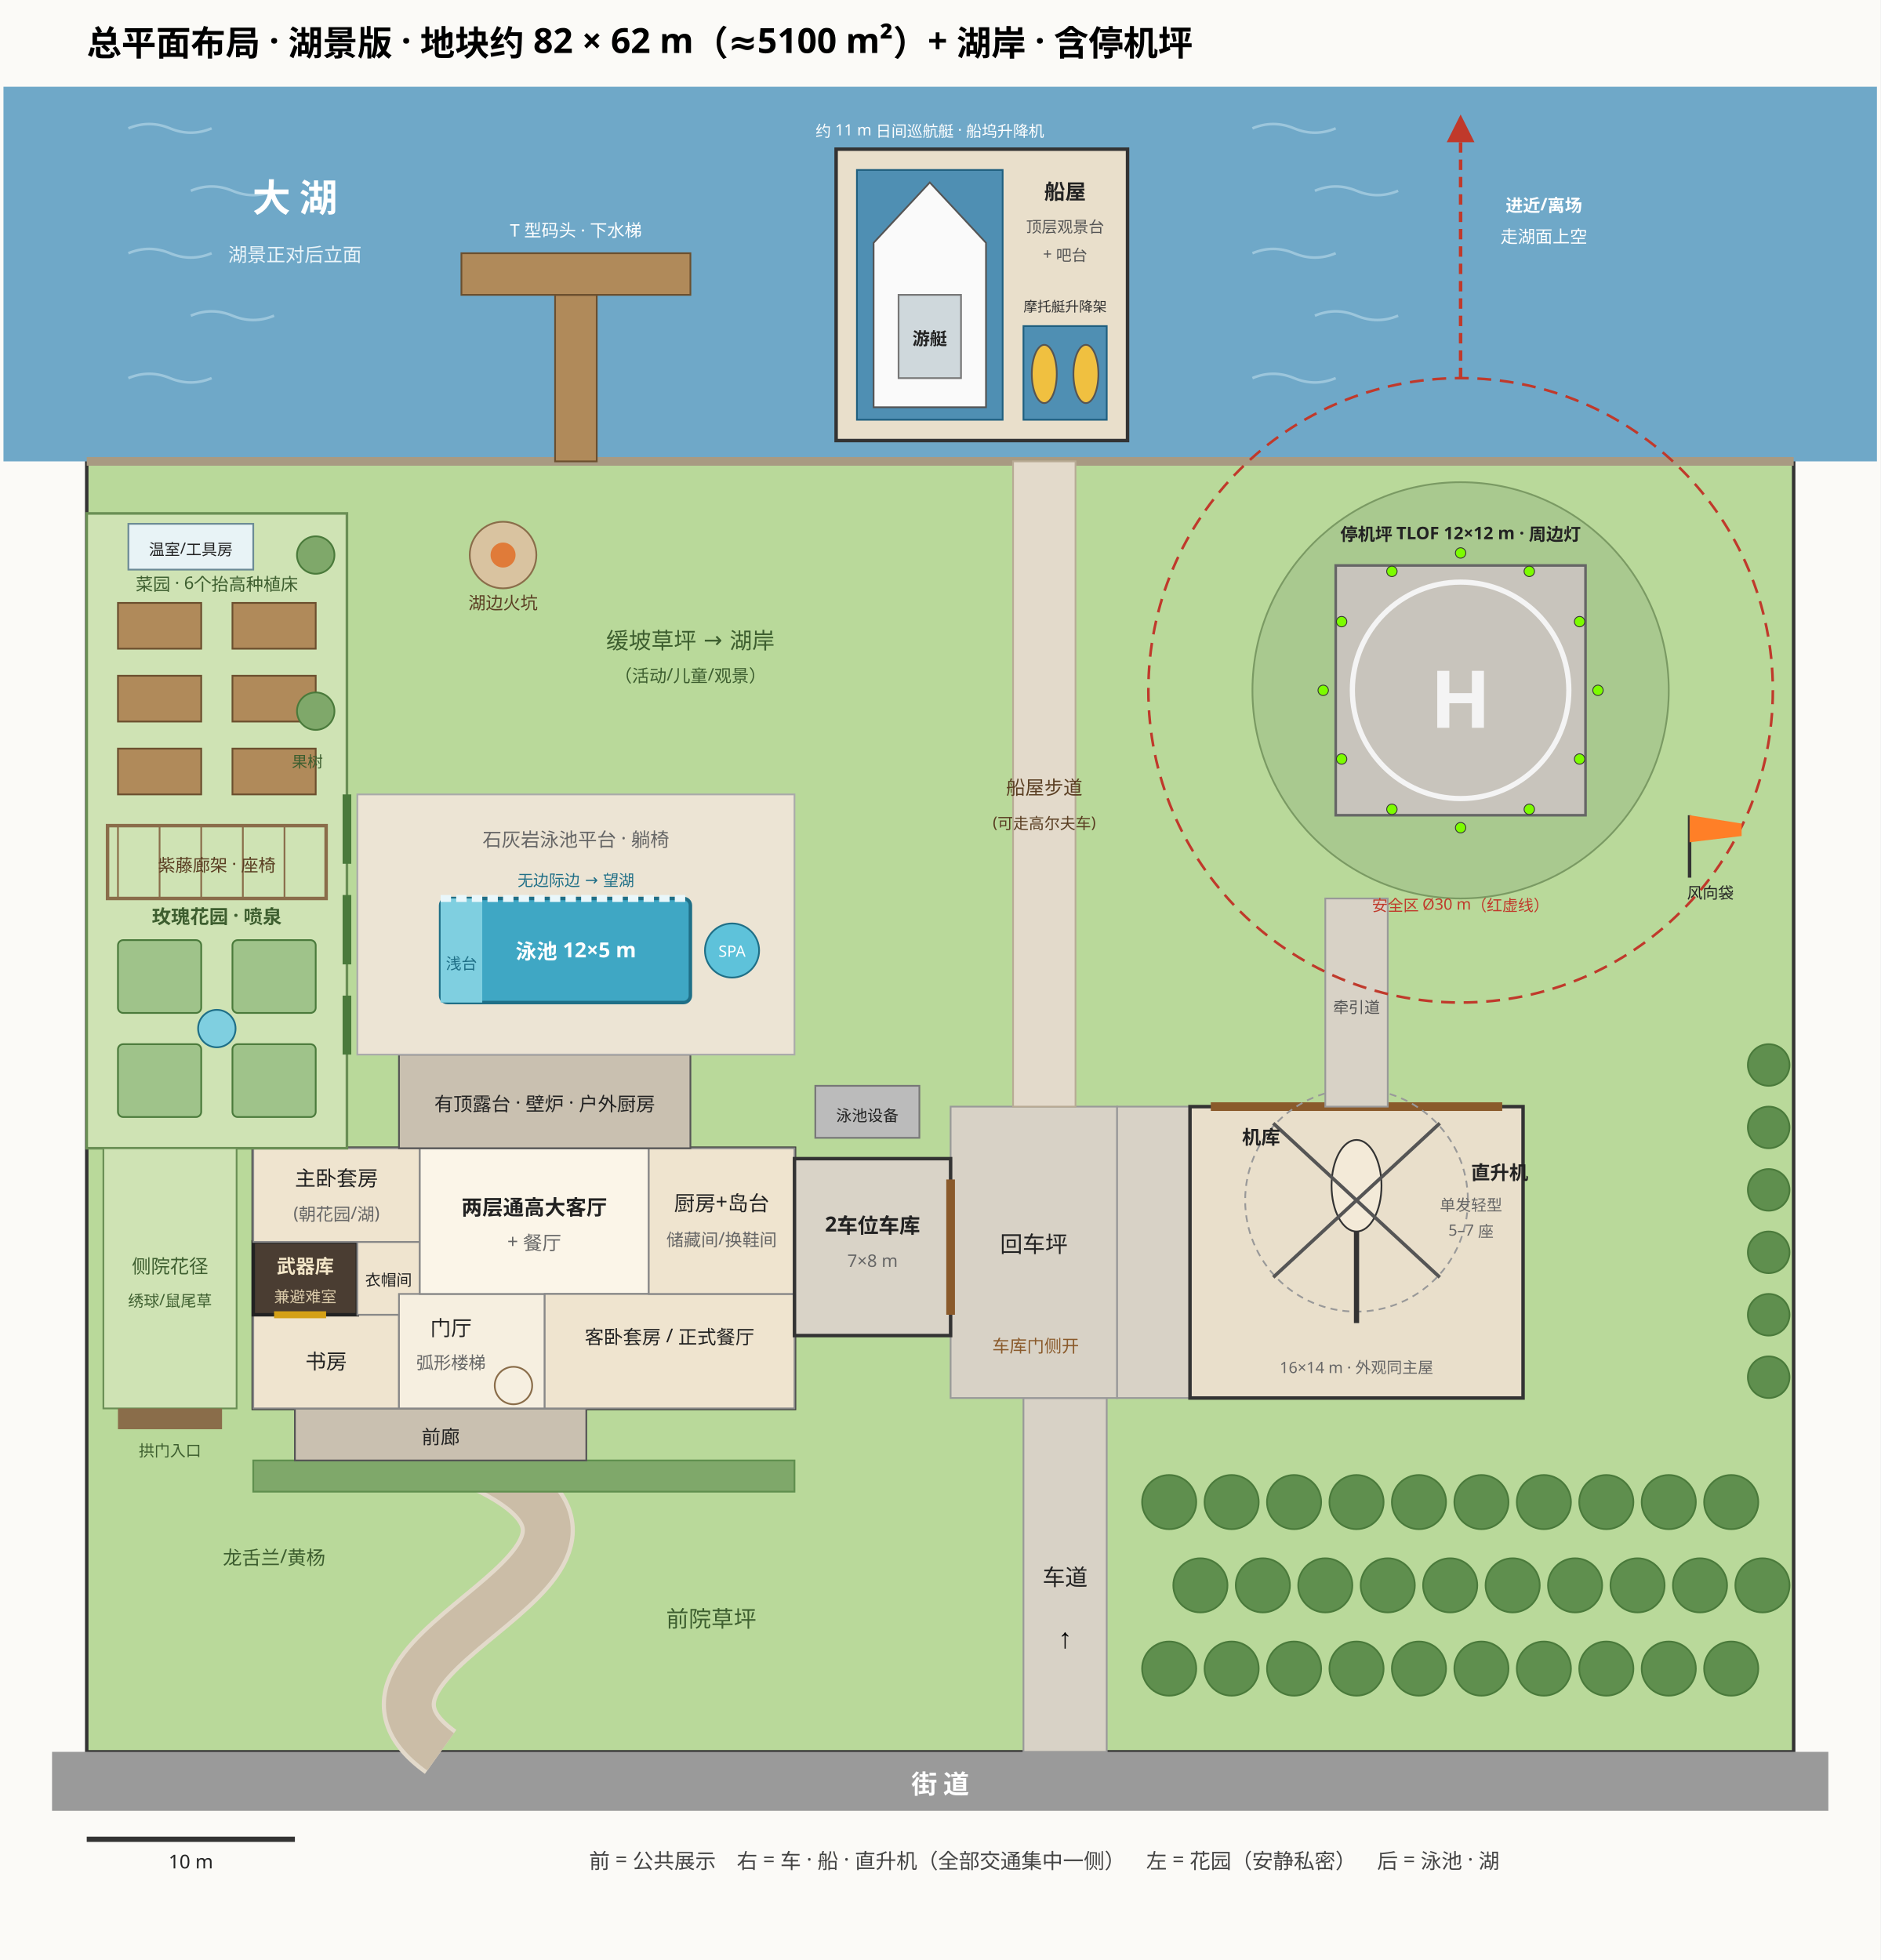
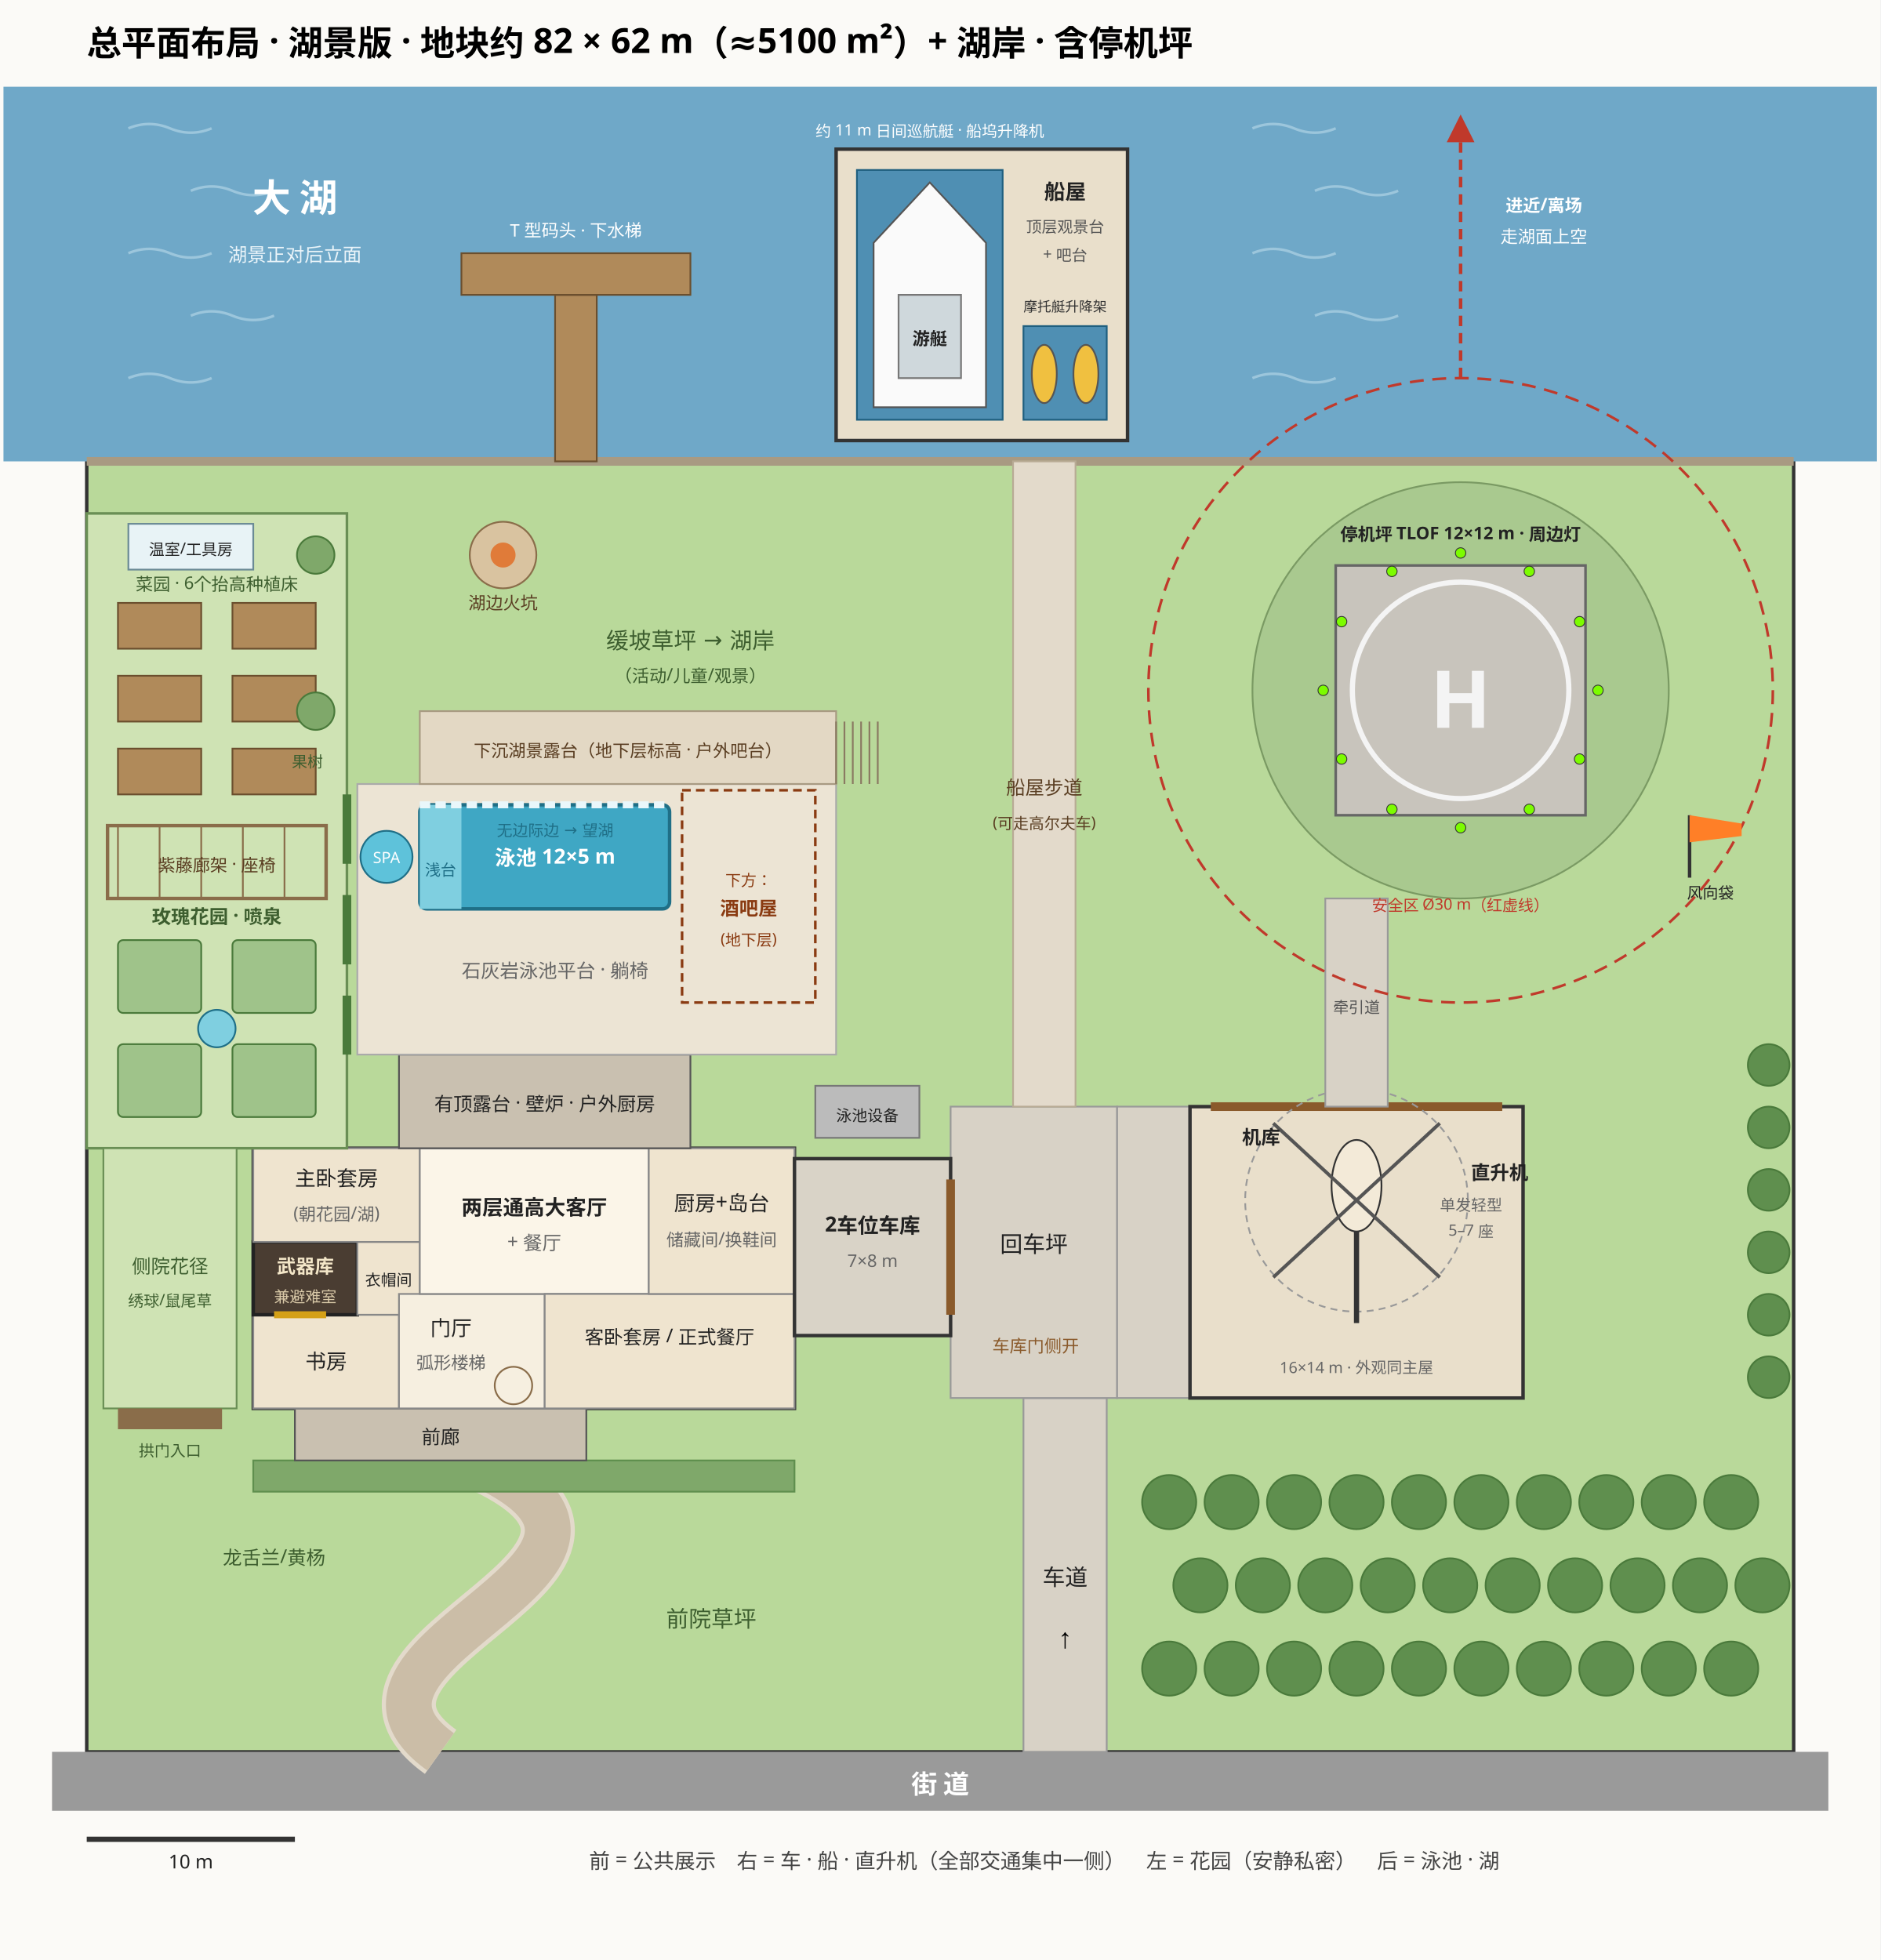
<svg xmlns="http://www.w3.org/2000/svg" width="1084" height="1130" viewBox="0 0 1084 1130">
  <defs>
    <marker id="arr" markerWidth="8" markerHeight="8" refX="4" refY="4" orient="auto">
      <path d="M0,0 L8,4 L0,8 z" fill="#c0392b" />
    </marker>
  </defs>
  <rect width="100%" height="100%" fill="#fbfaf7" />
  <text x="50" y="32" font-size="20" font-weight="bold" font-family="PingFang SC,Microsoft YaHei,WenQuanYi Zen Hei,sans-serif">总平面布局 · 湖景版 · 地块约 82 × 62 m（≈5100 m²）+ 湖岸 · 含停机坪</text>
  <rect x="50" y="266" width="984" height="744" fill="#b9d99a" stroke="#333" stroke-width="2" rx="0" />
  <rect x="2" y="50" width="1080" height="216" fill="#6fa8c8" stroke="none" stroke-width="1" rx="0" />
  <path d="M 74 218 q 12 -5 24 0 t 24 0" fill="none" stroke="#9cc6dc" stroke-width="1.5" />
  <path d="M 722 218 q 12 -5 24 0 t 24 0" fill="none" stroke="#9cc6dc" stroke-width="1.5" />
  <path d="M 110 182 q 12 -5 24 0 t 24 0" fill="none" stroke="#9cc6dc" stroke-width="1.5" />
  <path d="M 758 182 q 12 -5 24 0 t 24 0" fill="none" stroke="#9cc6dc" stroke-width="1.5" />
  <path d="M 74 146 q 12 -5 24 0 t 24 0" fill="none" stroke="#9cc6dc" stroke-width="1.5" />
  <path d="M 722 146 q 12 -5 24 0 t 24 0" fill="none" stroke="#9cc6dc" stroke-width="1.5" />
  <path d="M 110 110 q 12 -5 24 0 t 24 0" fill="none" stroke="#9cc6dc" stroke-width="1.5" />
  <path d="M 758 110 q 12 -5 24 0 t 24 0" fill="none" stroke="#9cc6dc" stroke-width="1.5" />
  <path d="M 74 74 q 12 -5 24 0 t 24 0" fill="none" stroke="#9cc6dc" stroke-width="1.5" />
  <path d="M 722 74 q 12 -5 24 0 t 24 0" fill="none" stroke="#9cc6dc" stroke-width="1.5" />
  <text x="170" y="122" font-size="22" fill="#fff" font-weight="bold" text-anchor="middle" font-family="PingFang SC,Microsoft YaHei,WenQuanYi Zen Hei,sans-serif">大  湖</text>
  <text x="170" y="150.8" font-size="11" fill="#eaf4f9" font-weight="normal" text-anchor="middle" font-family="PingFang SC,Microsoft YaHei,WenQuanYi Zen Hei,sans-serif">湖景正对后立面</text>
  <line x1="50" y1="266" x2="1034" y2="266" stroke="#a89a82" stroke-width="5" />
  <rect x="30" y="1010" width="1024" height="34" fill="#9a9a9a" />
  <text x="542.0" y="1034.0" font-size="15" fill="#fff" font-weight="bold" text-anchor="middle" font-family="PingFang SC,Microsoft YaHei,WenQuanYi Zen Hei,sans-serif">街 道</text>
  <circle cx="674" cy="962" r="15.6" fill="#5f8f4e" stroke="#4a7a3b" />
  <circle cx="692.0" cy="914" r="15.6" fill="#5f8f4e" stroke="#4a7a3b" />
  <circle cx="674" cy="866" r="15.6" fill="#5f8f4e" stroke="#4a7a3b" />
  <circle cx="710" cy="962" r="15.6" fill="#5f8f4e" stroke="#4a7a3b" />
  <circle cx="728.0" cy="914" r="15.6" fill="#5f8f4e" stroke="#4a7a3b" />
  <circle cx="710" cy="866" r="15.6" fill="#5f8f4e" stroke="#4a7a3b" />
  <circle cx="746" cy="962" r="15.6" fill="#5f8f4e" stroke="#4a7a3b" />
  <circle cx="764.0" cy="914" r="15.6" fill="#5f8f4e" stroke="#4a7a3b" />
  <circle cx="746" cy="866" r="15.6" fill="#5f8f4e" stroke="#4a7a3b" />
  <circle cx="782" cy="962" r="15.6" fill="#5f8f4e" stroke="#4a7a3b" />
  <circle cx="800.0" cy="914" r="15.6" fill="#5f8f4e" stroke="#4a7a3b" />
  <circle cx="782" cy="866" r="15.6" fill="#5f8f4e" stroke="#4a7a3b" />
  <circle cx="818" cy="962" r="15.6" fill="#5f8f4e" stroke="#4a7a3b" />
  <circle cx="836.0" cy="914" r="15.6" fill="#5f8f4e" stroke="#4a7a3b" />
  <circle cx="818" cy="866" r="15.6" fill="#5f8f4e" stroke="#4a7a3b" />
  <circle cx="854" cy="962" r="15.6" fill="#5f8f4e" stroke="#4a7a3b" />
  <circle cx="872.0" cy="914" r="15.6" fill="#5f8f4e" stroke="#4a7a3b" />
  <circle cx="854" cy="866" r="15.6" fill="#5f8f4e" stroke="#4a7a3b" />
  <circle cx="890" cy="962" r="15.6" fill="#5f8f4e" stroke="#4a7a3b" />
  <circle cx="908.0" cy="914" r="15.6" fill="#5f8f4e" stroke="#4a7a3b" />
  <circle cx="890" cy="866" r="15.6" fill="#5f8f4e" stroke="#4a7a3b" />
  <circle cx="926" cy="962" r="15.6" fill="#5f8f4e" stroke="#4a7a3b" />
  <circle cx="944.0" cy="914" r="15.6" fill="#5f8f4e" stroke="#4a7a3b" />
  <circle cx="926" cy="866" r="15.6" fill="#5f8f4e" stroke="#4a7a3b" />
  <circle cx="962" cy="962" r="15.6" fill="#5f8f4e" stroke="#4a7a3b" />
  <circle cx="980.0" cy="914" r="15.6" fill="#5f8f4e" stroke="#4a7a3b" />
  <circle cx="962" cy="866" r="15.6" fill="#5f8f4e" stroke="#4a7a3b" />
  <circle cx="998" cy="962" r="15.6" fill="#5f8f4e" stroke="#4a7a3b" />
  <circle cx="1016.0" cy="914" r="15.6" fill="#5f8f4e" stroke="#4a7a3b" />
  <circle cx="998" cy="866" r="15.6" fill="#5f8f4e" stroke="#4a7a3b" />
  <circle cx="1019.6" cy="794" r="12.0" fill="#5f8f4e" stroke="#4a7a3b" />
  <circle cx="1019.6" cy="758" r="12.0" fill="#5f8f4e" stroke="#4a7a3b" />
  <circle cx="1019.6" cy="722" r="12.0" fill="#5f8f4e" stroke="#4a7a3b" />
  <circle cx="1019.6" cy="686" r="12.0" fill="#5f8f4e" stroke="#4a7a3b" />
  <circle cx="1019.6" cy="650" r="12.0" fill="#5f8f4e" stroke="#4a7a3b" />
  <circle cx="1019.6" cy="614" r="12.0" fill="#5f8f4e" stroke="#4a7a3b" />
  <rect x="590" y="806" width="48" height="204" fill="#d8d2c6" stroke="#999" stroke-width="1" rx="0" />
  <rect x="548.0" y="638" width="96.0" height="168" fill="#d8d2c6" stroke="#999" stroke-width="1" rx="0" />
  <text x="614" y="914" font-size="13" fill="#222" font-weight="normal" text-anchor="middle" font-family="PingFang SC,Microsoft YaHei,WenQuanYi Zen Hei,sans-serif">车道</text>
  <text x="596.0" y="722" font-size="13" fill="#222" font-weight="normal" text-anchor="middle" font-family="PingFang SC,Microsoft YaHei,WenQuanYi Zen Hei,sans-serif">回车坪</text>
  <text x="614" y="950" font-size="16" text-anchor="middle">↑</text>
  <path d="M 254 1010 C 170 950, 410 902, 272.0 842" fill="none" stroke="#e3dacb" stroke-width="31.2" />
  <path d="M 254 1010 C 170 950, 410 902, 272.0 842" fill="none" stroke="#cbbda7" stroke-width="26.4" />
  <rect x="146" y="842" width="312" height="18.0" fill="#7fa86a" stroke="#5f8f4e" stroke-width="1" rx="0" />
  <text x="410" y="938" font-size="13" fill="#3d5e2f" font-weight="normal" text-anchor="middle" font-family="PingFang SC,Microsoft YaHei,WenQuanYi Zen Hei,sans-serif">前院草坪</text>
  <text x="158" y="902" font-size="11" fill="#3d5e2f" font-weight="normal" text-anchor="middle" font-family="PingFang SC,Microsoft YaHei,WenQuanYi Zen Hei,sans-serif">龙舌兰/黄杨</text>
  <rect x="146" y="662" width="312" height="150.0" fill="#f1e9d8" stroke="#333" stroke-width="2" rx="0" />
  <rect x="170" y="812.0" width="168" height="30.0" fill="#c9c0b0" stroke="#555" stroke-width="1" rx="0" />
  <text x="254" y="832.4" font-size="11" fill="#222" font-weight="normal" text-anchor="middle" font-family="PingFang SC,Microsoft YaHei,WenQuanYi Zen Hei,sans-serif">前廊</text>
  <rect x="146" y="758" width="84" height="54.0" fill="#efe4cf" stroke="#888" stroke-width="1" rx="0" />
  <text x="188.0" y="789.2" font-size="12" fill="#222" font-weight="normal" text-anchor="middle" font-family="PingFang SC,Microsoft YaHei,WenQuanYi Zen Hei,sans-serif">书房</text>
  <rect x="146" y="716.0" width="60" height="42.0" fill="#4a3d32" stroke="#222" stroke-width="2" rx="0" />
  <text x="176.0" y="734.0" font-size="11" fill="#f3e6c8" font-weight="bold" text-anchor="middle" font-family="PingFang SC,Microsoft YaHei,WenQuanYi Zen Hei,sans-serif">武器库</text>
  <text x="176.0" y="750.8" font-size="9" fill="#d9c9a8" font-weight="normal" text-anchor="middle" font-family="PingFang SC,Microsoft YaHei,WenQuanYi Zen Hei,sans-serif">兼避难室</text>
  <line x1="158" y1="758" x2="188.0" y2="758" stroke="#d4a017" stroke-width="4" />
  <rect x="206" y="716.0" width="36" height="42.0" fill="#efe4cf" stroke="#888" stroke-width="1" rx="0" />
  <text x="224.0" y="741.2" font-size="9" fill="#222" font-weight="normal" text-anchor="middle" font-family="PingFang SC,Microsoft YaHei,WenQuanYi Zen Hei,sans-serif">衣帽间</text>
  <rect x="146" y="662" width="96" height="54.0" fill="#efe4cf" stroke="#888" stroke-width="1" rx="0" />
  <text x="194" y="683.6" font-size="12" fill="#222" font-weight="normal" text-anchor="middle" font-family="PingFang SC,Microsoft YaHei,WenQuanYi Zen Hei,sans-serif">主卧套房</text>
  <text x="194" y="702.8" font-size="10" fill="#666" font-weight="normal" text-anchor="middle" font-family="PingFang SC,Microsoft YaHei,WenQuanYi Zen Hei,sans-serif">(朝花园/湖)</text>
  <rect x="230" y="746" width="84" height="66.0" fill="#f6efe0" stroke="#888" stroke-width="1" rx="0" />
  <text x="260.0" y="770" font-size="12" fill="#222" font-weight="normal" text-anchor="middle" font-family="PingFang SC,Microsoft YaHei,WenQuanYi Zen Hei,sans-serif">门厅</text>
  <text x="260.0" y="789.2" font-size="10" fill="#666" font-weight="normal" text-anchor="middle" font-family="PingFang SC,Microsoft YaHei,WenQuanYi Zen Hei,sans-serif">弧形楼梯</text>
  <circle cx="296.0" cy="798.8" r="10.8" fill="none" stroke="#8a6d4a" />
  <rect x="242" y="662" width="132" height="84" fill="#fbf5e8" stroke="#888" stroke-width="1" rx="0" />
  <text x="308.0" y="700.4" font-size="12" fill="#222" font-weight="bold" text-anchor="middle" font-family="PingFang SC,Microsoft YaHei,WenQuanYi Zen Hei,sans-serif">两层通高大客厅</text>
  <text x="308.0" y="719.6" font-size="11" fill="#666" font-weight="normal" text-anchor="middle" font-family="PingFang SC,Microsoft YaHei,WenQuanYi Zen Hei,sans-serif">+ 餐厅</text>
  <rect x="314" y="746" width="144" height="66.0" fill="#efe4cf" stroke="#888" stroke-width="1" rx="0" />
  <text x="386" y="774.8" font-size="11" fill="#222" font-weight="normal" text-anchor="middle" font-family="PingFang SC,Microsoft YaHei,WenQuanYi Zen Hei,sans-serif">客卧套房 / 正式餐厅</text>
  <rect x="374" y="662" width="84" height="84" fill="#efe4cf" stroke="#888" stroke-width="1" rx="0" />
  <text x="416.0" y="698" font-size="12" fill="#222" font-weight="normal" text-anchor="middle" font-family="PingFang SC,Microsoft YaHei,WenQuanYi Zen Hei,sans-serif">厨房+岛台</text>
  <text x="416.0" y="718.4" font-size="10" fill="#666" font-weight="normal" text-anchor="middle" font-family="PingFang SC,Microsoft YaHei,WenQuanYi Zen Hei,sans-serif">储藏间/换鞋间</text>
  <rect x="458" y="668.0" width="90.0" height="102.0" fill="#d9d3c7" stroke="#333" stroke-width="2" rx="0" />
  <text x="503.0" y="710" font-size="12" fill="#222" font-weight="bold" text-anchor="middle" font-family="PingFang SC,Microsoft YaHei,WenQuanYi Zen Hei,sans-serif">2车位车库</text>
  <text x="503.0" y="730.4" font-size="10" fill="#666" font-weight="normal" text-anchor="middle" font-family="PingFang SC,Microsoft YaHei,WenQuanYi Zen Hei,sans-serif">7×8 m</text>
  <line x1="548.0" y1="680.0" x2="548.0" y2="758" stroke="#8a5a2b" stroke-width="5" />
  <text x="572.0" y="779.6" font-size="10" fill="#8a5a2b" font-weight="normal" text-anchor="start" font-family="PingFang SC,Microsoft YaHei,WenQuanYi Zen Hei,sans-serif">车库门侧开</text>
  <rect x="230" y="608.0" width="168" height="54.0" fill="#c9c0b0" stroke="#555" stroke-width="1" rx="0" />
  <text x="314" y="640.4" font-size="11" fill="#222" font-weight="normal" text-anchor="middle" font-family="PingFang SC,Microsoft YaHei,WenQuanYi Zen Hei,sans-serif">有顶露台 · 壁炉 · 户外厨房</text>
-   <rect x="206" y="458" width="252" height="150.0" fill="#ece4d4" stroke="#aaa" stroke-width="1" rx="0" />
-   <rect x="254" y="518" width="144" height="60" fill="#3fa7c4" stroke="#1f6f87" stroke-width="2" rx="4" />
-   <rect x="254" y="518" width="24" height="60" fill="#7fcfe0" stroke="none" stroke-width="1" rx="0" />
-   <text x="332.0" y="552.8" font-size="12" fill="#fff" font-weight="bold" text-anchor="middle" font-family="PingFang SC,Microsoft YaHei,WenQuanYi Zen Hei,sans-serif">泳池 12×5 m</text>
-   <text x="266" y="558.8" font-size="9" fill="#1f6f87" font-weight="normal" text-anchor="middle" font-family="PingFang SC,Microsoft YaHei,WenQuanYi Zen Hei,sans-serif">浅台</text>
-   <circle cx="422" cy="548.0" r="15.6" fill="#5ec2da" stroke="#1f6f87" />
-   <text x="422" y="551.6" font-size="9" fill="#fff" font-weight="normal" text-anchor="middle" font-family="PingFang SC,Microsoft YaHei,WenQuanYi Zen Hei,sans-serif">SPA</text>
-   <text x="332.0" y="488.0" font-size="11" fill="#666" font-weight="normal" text-anchor="middle" font-family="PingFang SC,Microsoft YaHei,WenQuanYi Zen Hei,sans-serif">石灰岩泳池平台 · 躺椅</text>
+   <rect x="206" y="452.0" width="276" height="156.0" fill="#ece4d4" stroke="#aaa" stroke-width="1" rx="0" />
+   <rect x="393.2" y="455.6" width="76.8" height="122.4" fill="none" stroke="#8a3b12" stroke-width="1.5" rx="0" stroke-dasharray="5,3" />
+   <text x="431.6" y="510.8" font-size="9" fill="#8a3b12" font-weight="normal" text-anchor="middle" font-family="PingFang SC,Microsoft YaHei,WenQuanYi Zen Hei,sans-serif">下方：</text>
+   <text x="431.6" y="527.6" font-size="11" fill="#8a3b12" font-weight="bold" text-anchor="middle" font-family="PingFang SC,Microsoft YaHei,WenQuanYi Zen Hei,sans-serif">酒吧屋</text>
+   <text x="431.6" y="544.4" font-size="9" fill="#8a3b12" font-weight="normal" text-anchor="middle" font-family="PingFang SC,Microsoft YaHei,WenQuanYi Zen Hei,sans-serif">(地下层)</text>
+   <rect x="242" y="464.0" width="144" height="60.0" fill="#3fa7c4" stroke="#1f6f87" stroke-width="2" rx="4" />
+   <rect x="242" y="464.0" width="24" height="60.0" fill="#7fcfe0" stroke="none" stroke-width="1" rx="0" />
+   <text x="320.0" y="498.8" font-size="12" fill="#fff" font-weight="bold" text-anchor="middle" font-family="PingFang SC,Microsoft YaHei,WenQuanYi Zen Hei,sans-serif">泳池 12×5 m</text>
+   <text x="254" y="504.8" font-size="9" fill="#1f6f87" font-weight="normal" text-anchor="middle" font-family="PingFang SC,Microsoft YaHei,WenQuanYi Zen Hei,sans-serif">浅台</text>
+   <circle cx="222.8" cy="494" r="15.0" fill="#5ec2da" stroke="#1f6f87" />
+   <text x="222.8" y="497.6" font-size="9" fill="#fff" font-weight="normal" text-anchor="middle" font-family="PingFang SC,Microsoft YaHei,WenQuanYi Zen Hei,sans-serif">SPA</text>
+   <text x="320.0" y="563.6" font-size="11" fill="#666" font-weight="normal" text-anchor="middle" font-family="PingFang SC,Microsoft YaHei,WenQuanYi Zen Hei,sans-serif">石灰岩泳池平台 · 躺椅</text>
+   <rect x="242" y="410" width="240" height="42.0" fill="#e3d8c4" stroke="#a89a82" stroke-width="1" rx="0" />
+   <text x="362" y="436.4" font-size="10" fill="#5a3e22" font-weight="normal" text-anchor="middle" font-family="PingFang SC,Microsoft YaHei,WenQuanYi Zen Hei,sans-serif">下沉湖景露台（地下层标高 · 户外吧台）</text>
+   <line x1="482.0" y1="452.0" x2="482.0" y2="416.0" stroke="#8a7a62" />
+   <line x1="486.8" y1="452.0" x2="486.8" y2="416.0" stroke="#8a7a62" />
+   <line x1="491.6" y1="452.0" x2="491.6" y2="416.0" stroke="#8a7a62" />
+   <line x1="496.4" y1="452.0" x2="496.4" y2="416.0" stroke="#8a7a62" />
+   <line x1="501.2" y1="452.0" x2="501.2" y2="416.0" stroke="#8a7a62" />
+   <line x1="506.0" y1="452.0" x2="506.0" y2="416.0" stroke="#8a7a62" />
  <rect x="470" y="626" width="60" height="30.0" fill="#bbb" stroke="#777" stroke-width="1" rx="0" />
  <text x="500.0" y="646.4" font-size="9" fill="#222" font-weight="normal" text-anchor="middle" font-family="PingFang SC,Microsoft YaHei,WenQuanYi Zen Hei,sans-serif">泳池设备</text>
  <rect x="50" y="296.0" width="150.0" height="366.0" fill="#cfe3b4" stroke="#6a8f55" stroke-width="1.5" rx="0" />
  <rect x="59.6" y="662" width="76.8" height="150.0" fill="#cfe3b4" stroke="#6a8f55" stroke-width="1" rx="0" />
  <text x="98" y="734" font-size="11" fill="#3d5e2f" font-weight="normal" text-anchor="middle" font-family="PingFang SC,Microsoft YaHei,WenQuanYi Zen Hei,sans-serif">侧院花径</text>
  <text x="98" y="753.2" font-size="9" fill="#3d5e2f" font-weight="normal" text-anchor="middle" font-family="PingFang SC,Microsoft YaHei,WenQuanYi Zen Hei,sans-serif">绣球/鼠尾草</text>
  <rect x="68.0" y="812.0" width="60.0" height="12.0" fill="#8a6d4a" stroke="none" stroke-width="1" rx="0" />
  <text x="98" y="839.6" font-size="9" fill="#3d5e2f" font-weight="normal" text-anchor="middle" font-family="PingFang SC,Microsoft YaHei,WenQuanYi Zen Hei,sans-serif">拱门入口</text>
  <rect x="68.0" y="602.0" width="48.0" height="42.0" fill="#9fc38a" stroke="#4a7a3b" stroke-width="1" rx="3" />
  <rect x="134" y="602.0" width="48" height="42.0" fill="#9fc38a" stroke="#4a7a3b" stroke-width="1" rx="3" />
  <rect x="68.0" y="542.0" width="48.0" height="42.0" fill="#9fc38a" stroke="#4a7a3b" stroke-width="1" rx="3" />
  <rect x="134" y="542.0" width="48" height="42.0" fill="#9fc38a" stroke="#4a7a3b" stroke-width="1" rx="3" />
  <circle cx="125.0" cy="593.0" r="10.8" fill="#7fcfe0" stroke="#1f6f87" />
  <text x="125.0" y="532.4" font-size="11" fill="#3d5e2f" font-weight="bold" text-anchor="middle" font-family="PingFang SC,Microsoft YaHei,WenQuanYi Zen Hei,sans-serif">玫瑰花园 · 喷泉</text>
  <rect x="62" y="476.0" width="126.0" height="42.0" fill="none" stroke="#8a6d4a" stroke-width="2" rx="0" />
  <line x1="68.0" y1="476.0" x2="68.0" y2="518" stroke="#8a6d4a" />
  <line x1="92.0" y1="476.0" x2="92.0" y2="518" stroke="#8a6d4a" />
  <line x1="116.0" y1="476.0" x2="116.0" y2="518" stroke="#8a6d4a" />
  <line x1="140.0" y1="476.0" x2="140.0" y2="518" stroke="#8a6d4a" />
  <line x1="164.0" y1="476.0" x2="164.0" y2="518" stroke="#8a6d4a" />
  <line x1="188.0" y1="476.0" x2="188.0" y2="518" stroke="#8a6d4a" />
  <text x="125.0" y="502.4" font-size="10" fill="#5a3e22" font-weight="normal" text-anchor="middle" font-family="PingFang SC,Microsoft YaHei,WenQuanYi Zen Hei,sans-serif">紫藤廊架 · 座椅</text>
  <rect x="68.0" y="431.6" width="48.0" height="26.4" fill="#b08a5a" stroke="#6b4f2e" stroke-width="1" rx="0" />
  <rect x="134" y="431.6" width="48" height="26.4" fill="#b08a5a" stroke="#6b4f2e" stroke-width="1" rx="0" />
  <rect x="68.0" y="389.6" width="48.0" height="26.4" fill="#b08a5a" stroke="#6b4f2e" stroke-width="1" rx="0" />
  <rect x="134" y="389.6" width="48" height="26.4" fill="#b08a5a" stroke="#6b4f2e" stroke-width="1" rx="0" />
  <rect x="68.0" y="347.6" width="48.0" height="26.4" fill="#b08a5a" stroke="#6b4f2e" stroke-width="1" rx="0" />
  <rect x="134" y="347.6" width="48" height="26.4" fill="#b08a5a" stroke="#6b4f2e" stroke-width="1" rx="0" />
  <text x="125.0" y="340.4" font-size="10" fill="#3d5e2f" font-weight="normal" text-anchor="middle" font-family="PingFang SC,Microsoft YaHei,WenQuanYi Zen Hei,sans-serif">菜园 · 6个抬高种植床</text>
  <rect x="74" y="302" width="72" height="26.4" fill="#e8f3f6" stroke="#6b8a95" stroke-width="1" rx="0" />
  <text x="110" y="320.0" font-size="9" fill="#222" font-weight="normal" text-anchor="middle" font-family="PingFang SC,Microsoft YaHei,WenQuanYi Zen Hei,sans-serif">温室/工具房</text>
  <circle cx="182" cy="320.0" r="10.8" fill="#7fa86a" stroke="#4a7a3b" />
  <circle cx="182" cy="410" r="10.8" fill="#7fa86a" stroke="#4a7a3b" />
  <text x="177.2" y="442.4" font-size="9" fill="#3d5e2f" font-weight="normal" text-anchor="middle" font-family="PingFang SC,Microsoft YaHei,WenQuanYi Zen Hei,sans-serif">果树</text>
  <line x1="200.0" y1="458" x2="200.0" y2="608.0" stroke="#4a7a3b" stroke-width="5" stroke-dasharray="40,18" />
  <text x="398" y="374" font-size="13" fill="#3d5e2f" font-weight="normal" text-anchor="middle" font-family="PingFang SC,Microsoft YaHei,WenQuanYi Zen Hei,sans-serif">缓坡草坪 → 湖岸</text>
  <text x="398" y="393.2" font-size="10" fill="#3d5e2f" font-weight="normal" text-anchor="middle" font-family="PingFang SC,Microsoft YaHei,WenQuanYi Zen Hei,sans-serif">（活动/儿童/观景）</text>
  <circle cx="290" cy="320.0" r="19.2" fill="#d9c3a0" stroke="#8a6d4a" />
  <circle cx="290" cy="320.0" r="7.2" fill="#e07b39" stroke="none" />
  <text x="290" y="351.2" font-size="10" fill="#5a3e22" font-weight="normal" text-anchor="middle" font-family="PingFang SC,Microsoft YaHei,WenQuanYi Zen Hei,sans-serif">湖边火坑</text>
-   <line x1="254" y1="518" x2="398" y2="518" stroke="#e9f7fb" stroke-width="4" stroke-dasharray="6,3" />
-   <text x="332.0" y="510.8" font-size="9" fill="#1f6f87" font-weight="normal" text-anchor="middle" font-family="PingFang SC,Microsoft YaHei,WenQuanYi Zen Hei,sans-serif">无边际边 → 望湖</text>
+   <line x1="242" y1="464.0" x2="386" y2="464.0" stroke="#e9f7fb" stroke-width="4" stroke-dasharray="6,3" />
+   <text x="320.0" y="482.0" font-size="9" fill="#1f6f87" font-weight="normal" text-anchor="middle" font-family="PingFang SC,Microsoft YaHei,WenQuanYi Zen Hei,sans-serif">无边际边 → 望湖</text>
  <rect x="584.0" y="266" width="36.0" height="372" fill="#e3dacb" stroke="#b8ab95" stroke-width="1" rx="0" />
  <text x="602" y="458" font-size="11" fill="#5a3e22" font-weight="normal" text-anchor="middle" font-family="PingFang SC,Microsoft YaHei,WenQuanYi Zen Hei,sans-serif">船屋步道</text>
  <text x="602" y="477.2" font-size="9" fill="#5a3e22" font-weight="normal" text-anchor="middle" font-family="PingFang SC,Microsoft YaHei,WenQuanYi Zen Hei,sans-serif">(可走高尔夫车)</text>
  <rect x="482" y="86" width="168" height="168" fill="#e9dfcb" stroke="#333" stroke-width="2" rx="0" />
  <rect x="494" y="98" width="84" height="144" fill="#4f8fb3" stroke="#1f5f7f" stroke-width="1" rx="0" />
  <path d="M 536.0 105.2 L 568.4 140.0 L 568.4 234.8 L 503.6 234.8 L 503.6 140.0 Z" fill="#fafafa" stroke="#555" />
  <rect x="518" y="170" width="36" height="48" fill="#cfd8dc" stroke="#777" stroke-width="1" rx="0" />
  <text x="536.0" y="198.8" font-size="10" fill="#222" font-weight="bold" text-anchor="middle" font-family="PingFang SC,Microsoft YaHei,WenQuanYi Zen Hei,sans-serif">游艇</text>
  <rect x="590" y="188.0" width="48" height="54.0" fill="#4f8fb3" stroke="#1f5f7f" stroke-width="1" rx="0" />
  <ellipse cx="602" cy="215.6" rx="7.2" ry="16.8" fill="#f0c040" stroke="#555" />
  <ellipse cx="626" cy="215.6" rx="7.2" ry="16.8" fill="#f0c040" stroke="#555" />
  <text x="614" y="179.6" font-size="8" fill="#333" font-weight="normal" text-anchor="middle" font-family="PingFang SC,Microsoft YaHei,WenQuanYi Zen Hei,sans-serif">摩托艇升降架</text>
  <text x="614" y="114.8" font-size="12" fill="#222" font-weight="bold" text-anchor="middle" font-family="PingFang SC,Microsoft YaHei,WenQuanYi Zen Hei,sans-serif">船屋</text>
  <text x="614" y="134.0" font-size="9" fill="#555" font-weight="normal" text-anchor="middle" font-family="PingFang SC,Microsoft YaHei,WenQuanYi Zen Hei,sans-serif">顶层观景台</text>
  <text x="614" y="149.6" font-size="9" fill="#555" font-weight="normal" text-anchor="middle" font-family="PingFang SC,Microsoft YaHei,WenQuanYi Zen Hei,sans-serif">+ 吧台</text>
  <text x="536.0" y="78.8" font-size="9" fill="#fff" font-weight="normal" text-anchor="middle" font-family="PingFang SC,Microsoft YaHei,WenQuanYi Zen Hei,sans-serif">约 11 m 日间巡航艇 · 船坞升降机</text>
  <rect x="320.0" y="170" width="24.0" height="96" fill="#b08a5a" stroke="#6b4f2e" stroke-width="1" rx="0" />
  <rect x="266" y="146" width="132" height="24" fill="#b08a5a" stroke="#6b4f2e" stroke-width="1" rx="0" />
  <text x="332.0" y="136.4" font-size="10" fill="#fff" font-weight="normal" text-anchor="middle" font-family="PingFang SC,Microsoft YaHei,WenQuanYi Zen Hei,sans-serif">T 型码头 · 下水梯</text>
  <rect x="644.0" y="638" width="42.0" height="168" fill="#d8d2c6" stroke="#999" stroke-width="1" rx="0" />
  <rect x="686" y="638" width="192" height="168" fill="#e9dfcb" stroke="#333" stroke-width="2" rx="0" />
  <line x1="698" y1="638" x2="866" y2="638" stroke="#8a5a2b" stroke-width="5" />
  <circle cx="782" cy="692.0" r="64.2" fill="none" stroke="#999" stroke-dasharray="4,3" />
  <ellipse cx="782" cy="683.6" rx="14.4" ry="26.4" fill="#f3ead8" stroke="#333" />
  <line x1="782" y1="710" x2="782" y2="762.8" stroke="#333" stroke-width="3" />
  <line x1="734" y1="647.6" x2="830" y2="736.4" stroke="#555" stroke-width="2" />
  <line x1="734" y1="736.4" x2="830" y2="647.6" stroke="#555" stroke-width="2" />
  <text x="848.0" y="680.0" font-size="11" fill="#222" font-weight="bold" text-anchor="start" font-family="PingFang SC,Microsoft YaHei,WenQuanYi Zen Hei,sans-serif">直升机</text>
  <text x="848.0" y="698.0" font-size="9" fill="#666" font-weight="start" text-anchor="middle" font-family="PingFang SC,Microsoft YaHei,WenQuanYi Zen Hei,sans-serif">单发轻型</text>
  <text x="848.0" y="712.4" font-size="9" fill="#666" font-weight="start" text-anchor="middle" font-family="PingFang SC,Microsoft YaHei,WenQuanYi Zen Hei,sans-serif">5–7 座</text>
  <text x="716.0" y="659.6" font-size="11" fill="#222" font-weight="bold" text-anchor="start" font-family="PingFang SC,Microsoft YaHei,WenQuanYi Zen Hei,sans-serif">机库</text>
  <text x="782" y="791.6" font-size="9" fill="#666" font-weight="normal" text-anchor="middle" font-family="PingFang SC,Microsoft YaHei,WenQuanYi Zen Hei,sans-serif">16×14 m · 外观同主屋</text>
  <rect x="764.0" y="518" width="36.0" height="120" fill="#d8d2c6" stroke="#999" stroke-width="1" rx="0" />
  <text x="782" y="584.0" font-size="9" fill="#555" font-weight="normal" text-anchor="middle" font-family="PingFang SC,Microsoft YaHei,WenQuanYi Zen Hei,sans-serif">牵引道</text>
  <circle cx="842" cy="398" r="180" fill="none" stroke="#c0392b" stroke-width="1.5" stroke-dasharray="8,5" />
  <circle cx="842" cy="398" r="120" fill="#a9c98f" stroke="#7a9a63" />
  <rect x="770" y="326" width="144" height="144" fill="#c8c4bc" stroke="#666" stroke-width="1.5" rx="0" />
  <circle cx="842" cy="398" r="62.4" fill="none" stroke="#f4f4f4" stroke-width="3" />
  <text x="842" y="419.6" font-size="46" fill="#f4f4f4" font-weight="bold" text-anchor="middle" font-family="PingFang SC,Microsoft YaHei,WenQuanYi Zen Hei,sans-serif">H</text>
  <circle cx="921.2" cy="398.0" r="3" fill="#7CFC00" stroke="#333" stroke-width="0.5" />
  <circle cx="910.589" cy="358.4" r="3" fill="#7CFC00" stroke="#333" stroke-width="0.5" />
  <circle cx="881.6" cy="329.411" r="3" fill="#7CFC00" stroke="#333" stroke-width="0.5" />
  <circle cx="842.0" cy="318.8" r="3" fill="#7CFC00" stroke="#333" stroke-width="0.5" />
  <circle cx="802.4" cy="329.411" r="3" fill="#7CFC00" stroke="#333" stroke-width="0.5" />
  <circle cx="773.411" cy="358.4" r="3" fill="#7CFC00" stroke="#333" stroke-width="0.5" />
  <circle cx="762.8" cy="398.0" r="3" fill="#7CFC00" stroke="#333" stroke-width="0.5" />
  <circle cx="773.411" cy="437.6" r="3" fill="#7CFC00" stroke="#333" stroke-width="0.5" />
  <circle cx="802.4" cy="466.589" r="3" fill="#7CFC00" stroke="#333" stroke-width="0.5" />
  <circle cx="842.0" cy="477.2" r="3" fill="#7CFC00" stroke="#333" stroke-width="0.5" />
  <circle cx="881.6" cy="466.589" r="3" fill="#7CFC00" stroke="#333" stroke-width="0.5" />
  <circle cx="910.589" cy="437.6" r="3" fill="#7CFC00" stroke="#333" stroke-width="0.5" />
  <text x="842" y="311.6" font-size="10" fill="#222" font-weight="bold" text-anchor="middle" font-family="PingFang SC,Microsoft YaHei,WenQuanYi Zen Hei,sans-serif">停机坪 TLOF 12×12 m · 周边灯</text>
  <text x="842" y="525.2" font-size="9" fill="#c0392b" font-weight="normal" text-anchor="middle" font-family="PingFang SC,Microsoft YaHei,WenQuanYi Zen Hei,sans-serif">安全区 Ø30 m（红虚线）</text>
  <line x1="974" y1="506" x2="974" y2="470" stroke="#333" stroke-width="2" />
  <polygon points="974,470 1004.0,474.8 1004.0,482.0 974,485.6" fill="#ff7f27" />
  <text x="986" y="518" font-size="9" fill="#222" font-weight="normal" text-anchor="middle" font-family="PingFang SC,Microsoft YaHei,WenQuanYi Zen Hei,sans-serif">风向袋</text>
  <path d="M 842 218 L 842 74" stroke="#c0392b" stroke-width="2" stroke-dasharray="6,4" marker-end="url(#arr)" />
  <text x="890" y="122" font-size="10" fill="#fff" font-weight="bold" text-anchor="middle" font-family="PingFang SC,Microsoft YaHei,WenQuanYi Zen Hei,sans-serif">进近/离场</text>
  <text x="890" y="140.0" font-size="10" fill="#fff" font-weight="normal" text-anchor="middle" font-family="PingFang SC,Microsoft YaHei,WenQuanYi Zen Hei,sans-serif">走湖面上空</text>
  <line x1="50" y1="1060.4" x2="170" y2="1060.4" stroke="#333" stroke-width="3" />
  <text x="110" y="1077.2" font-size="11" fill="#222" font-weight="normal" text-anchor="middle" font-family="PingFang SC,Microsoft YaHei,WenQuanYi Zen Hei,sans-serif">10 m</text>
  <text x="602" y="1077.2" font-size="12" fill="#444" font-weight="normal" text-anchor="middle" font-family="PingFang SC,Microsoft YaHei,WenQuanYi Zen Hei,sans-serif">前 = 公共展示　右 = 车 · 船 · 直升机（全部交通集中一侧）　左 = 花园（安静私密）　后 = 泳池 · 湖</text>
</svg>
